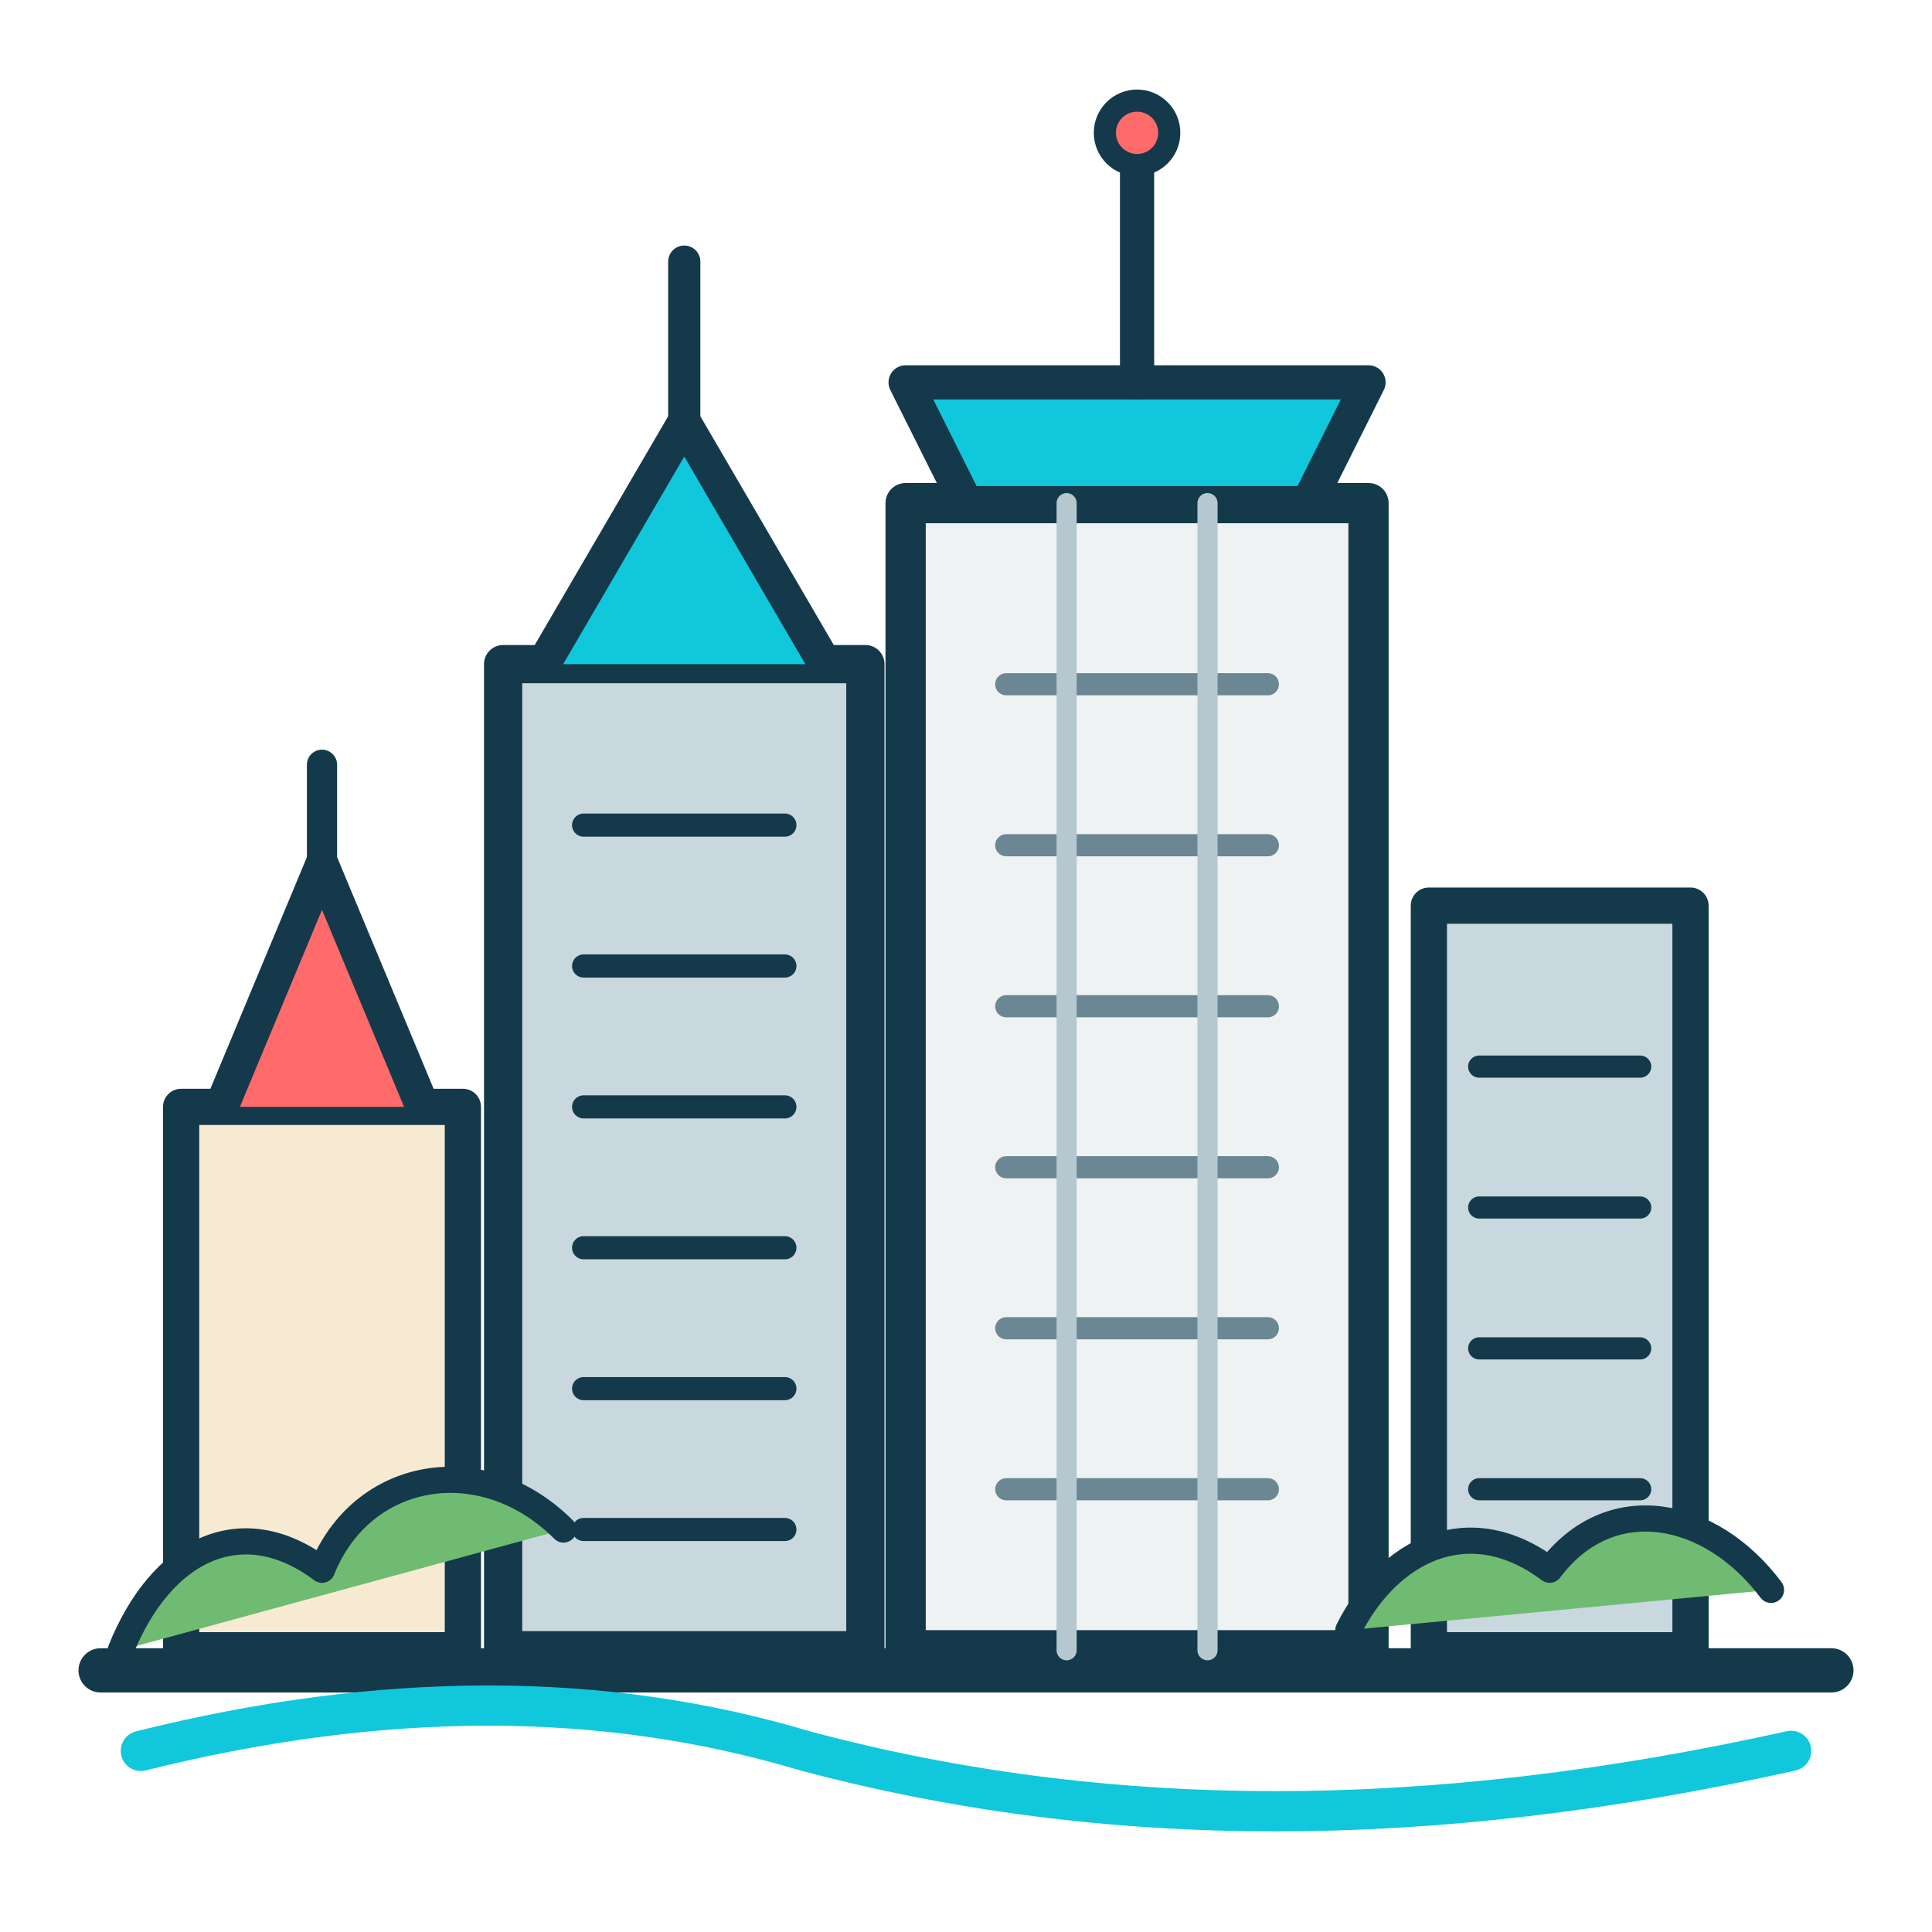
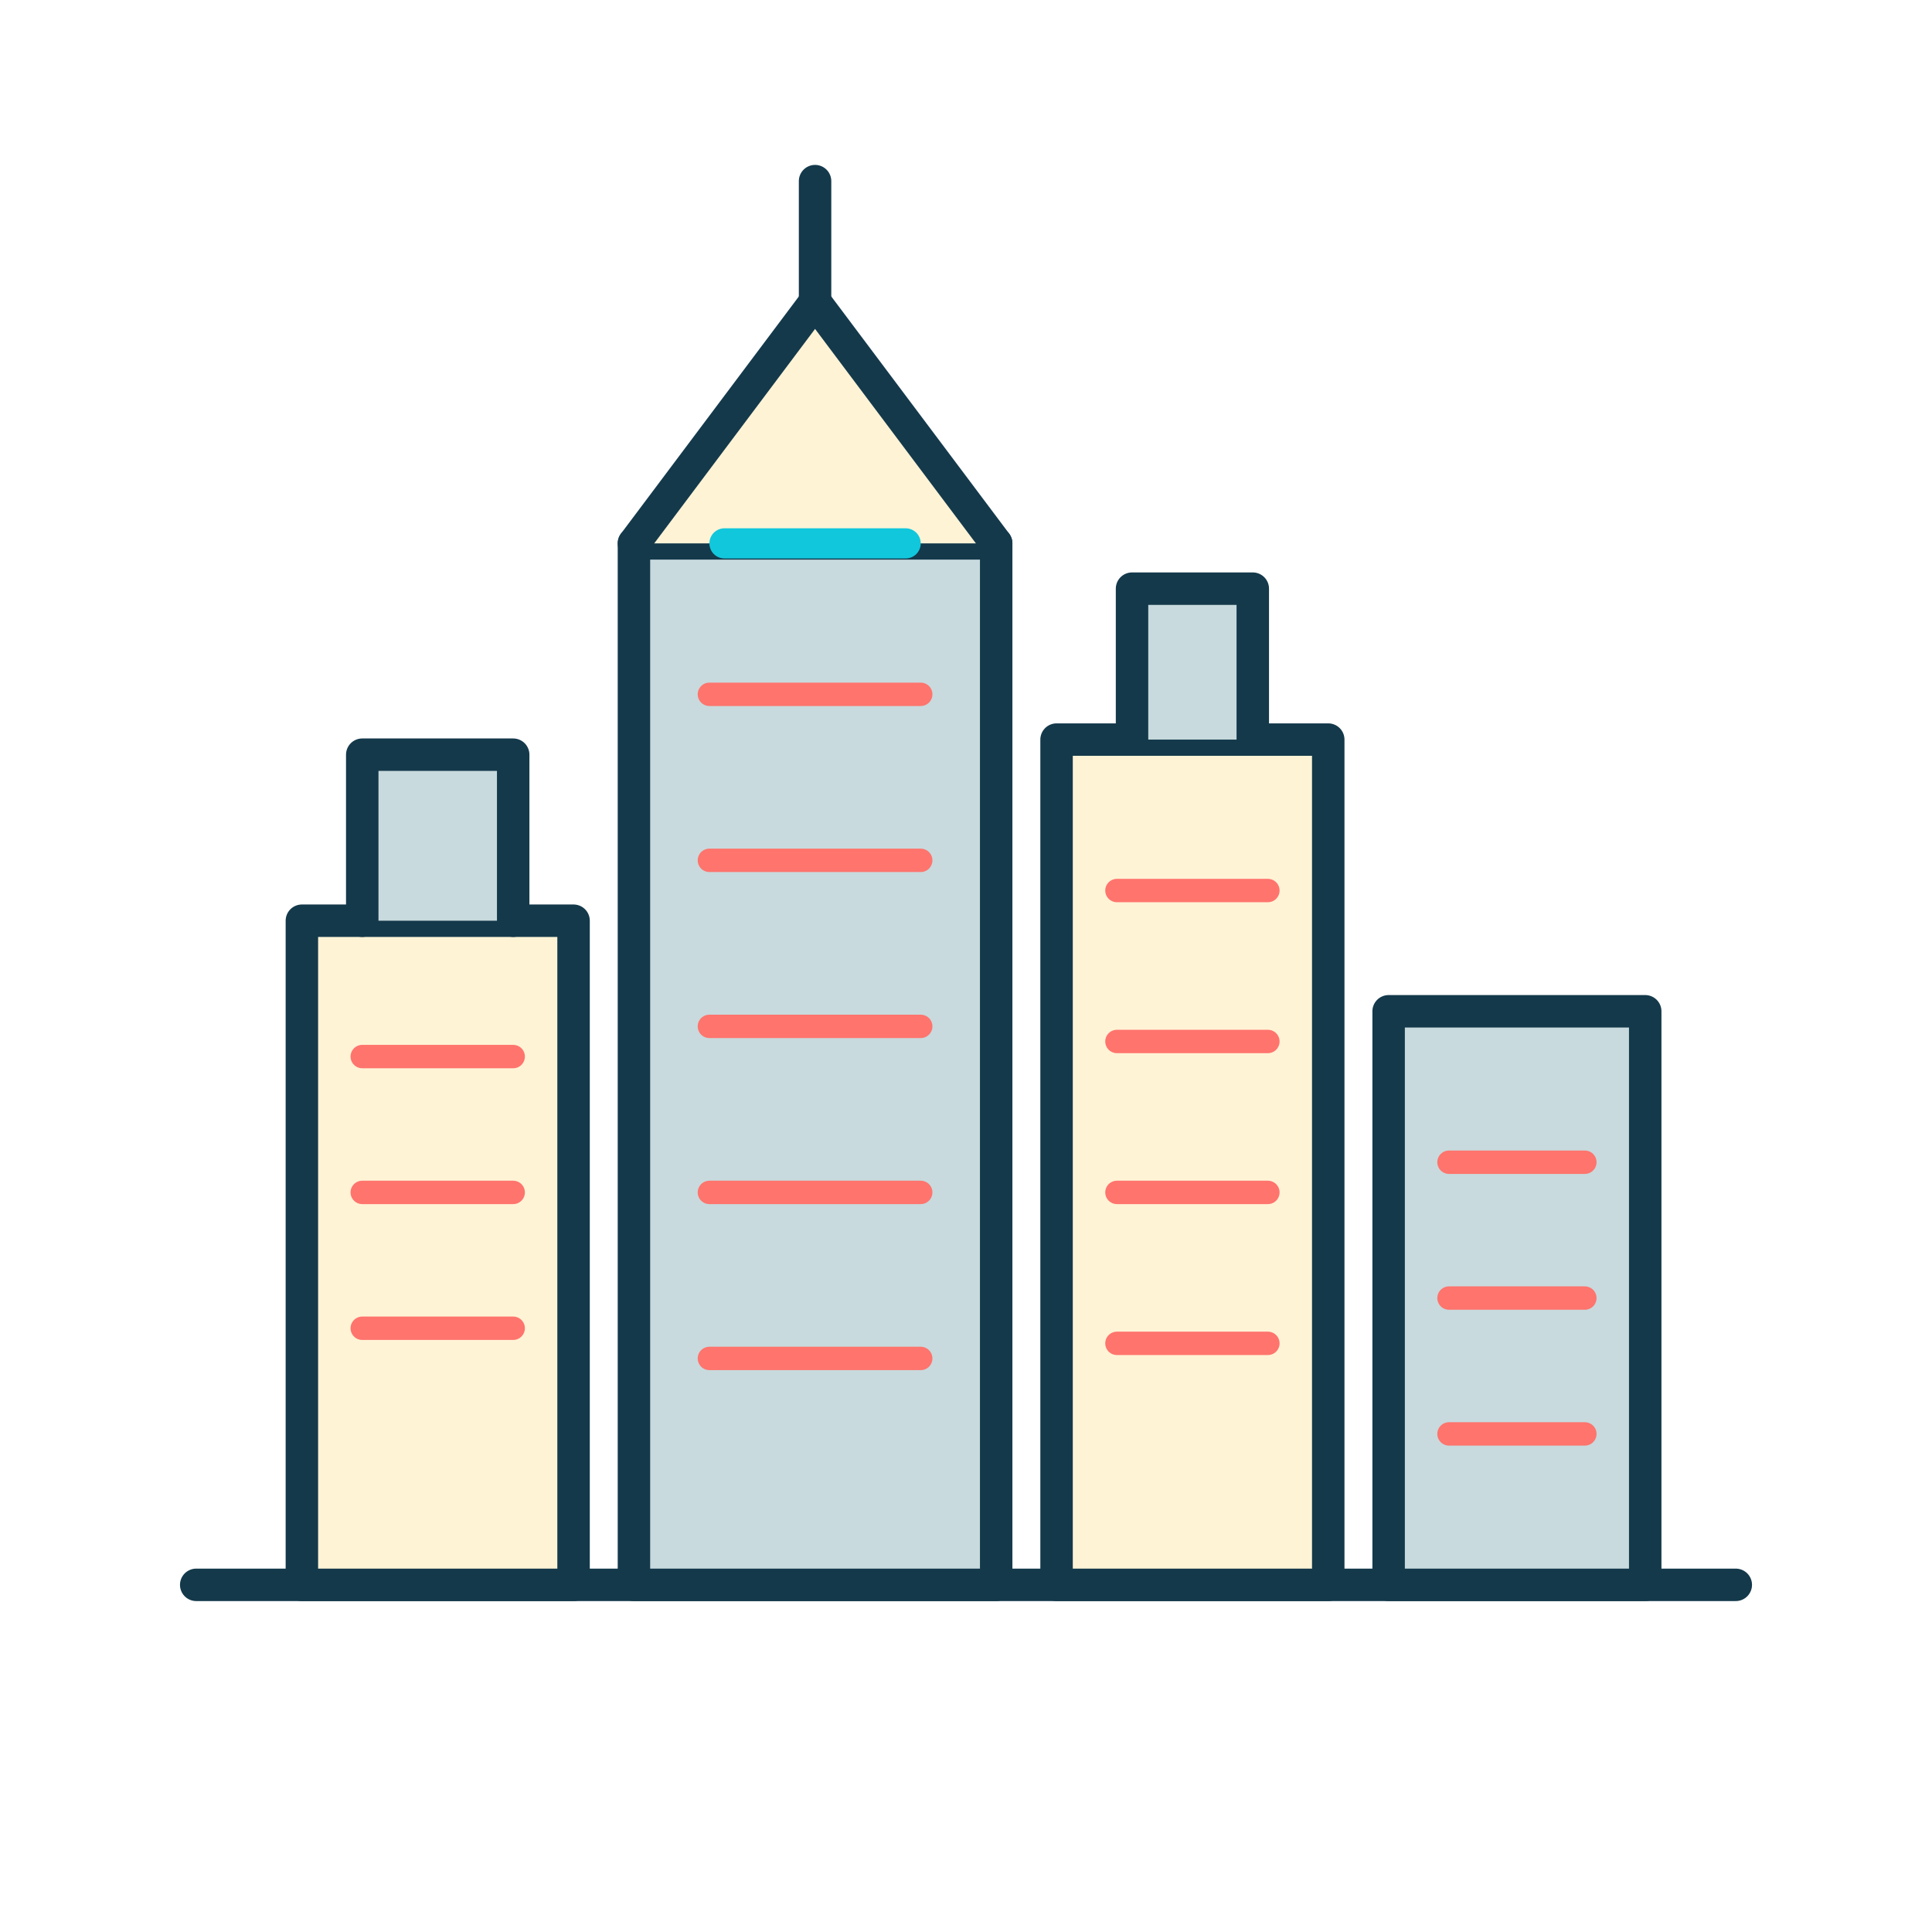
- <svg xmlns="http://www.w3.org/2000/svg" width="256" height="256" viewBox="0 0 96 96" role="img" aria-label="Skyline de Fráncfort">
-   <g stroke="#14394b" stroke-linecap="round" stroke-linejoin="round">
-     <path d="M5 83h86" fill="none" stroke-width="2.2" />
-     <path d="M9 82V55h14v27z" fill="#f6ead3" stroke-width="1.8" />
-     <path d="M11 55 16 43l5 12" fill="#ff6b6b" stroke-width="1.7" />
-     <path d="M16 43v-5" fill="none" stroke-width="1.5" />
-     <path d="M25 82V33h18v49z" fill="#c9d8de" stroke-width="1.9" />
-     <path d="M27 33 34 21l7 12" fill="#11c7dc" stroke-width="1.7" />
-     <path d="M34 21v-8" fill="none" stroke-width="1.6" />
-     <path d="M29 41h10M29 48h10M29 55h10M29 62h10M29 69h10M29 76h10" fill="none" stroke-width="1.15" />
-     <path d="M45 82V25h23v57z" fill="#eef2f3" stroke-width="2" />
-     <path d="M48 25h17l3-6H45z" fill="#11c7dc" stroke-width="1.7" />
-     <path d="M56.5 19V8" fill="none" stroke-width="1.7" />
-     <circle cx="56.5" cy="6.6" r="1.6" fill="#ff6b6b" stroke-width="1.1" />
-     <path d="M50 34h13M50 42h13M50 50h13M50 58h13M50 66h13M50 74h13" fill="none" stroke="#6b8793" stroke-width="1.1" />
-     <path d="M53 25v57M60 25v57" fill="none" stroke="#b5c8cf" stroke-width="1" />
-     <path d="M71 82V45h13v37z" fill="#c9d8de" stroke-width="1.8" />
-     <path d="M73.5 53h8M73.5 60h8M73.5 67h8M73.5 74h8" fill="none" stroke-width="1.1" />
-     <path d="M7 87c12-3 23-3 33 0 15 4 31 4 49 0" fill="none" stroke="#11c7dc" stroke-width="2" />
-     <path d="M6 82c2-5 6-7 10-4 2-5 8-6 12-2M67 81c2-4 6-6 10-3 3-4 8-3 11 1" fill="#6fbb72" stroke-width="1.3" />
+ <svg xmlns="http://www.w3.org/2000/svg" width="256" height="256" viewBox="0 0 128 128" role="img" aria-label="Skyline de Fráncfort">
+   <g stroke="#14394b" stroke-width="2.15" stroke-linecap="round" stroke-linejoin="round">
+     <path d="M13 105h102" fill="none" />
+     <path d="M20 105V61h18v44z" fill="#fff3d6" />
+     <path d="M24 61V50h10v11" fill="#c8dadd" />
+     <path d="M42 105V36h24v69z" fill="#c8dadd" />
+     <path d="M42 36 54 20l12 16" fill="#fff3d6" />
+     <path d="M54 20V12" fill="none" />
+     <path d="M70 105V49h18v56z" fill="#fff3d6" />
+     <path d="M75 49V39h8v10" fill="#c8dadd" />
+     <path d="M92 105V67h17v38z" fill="#c8dadd" />
+     <g fill="none" stroke="#ff746d" stroke-width="1.55">
+       <path d="M24 70h10M24 79h10M24 88h10M47 46h14M47 57h14M47 68h14M47 79h14M47 90h14M74 59h10M74 69h10M74 79h10M74 89h10M96 77h9M96 86h9M96 95h9" />
+     </g>
+     <path d="M48 36h12" fill="none" stroke="#11c7dc" stroke-width="2" />
  </g>
</svg>
